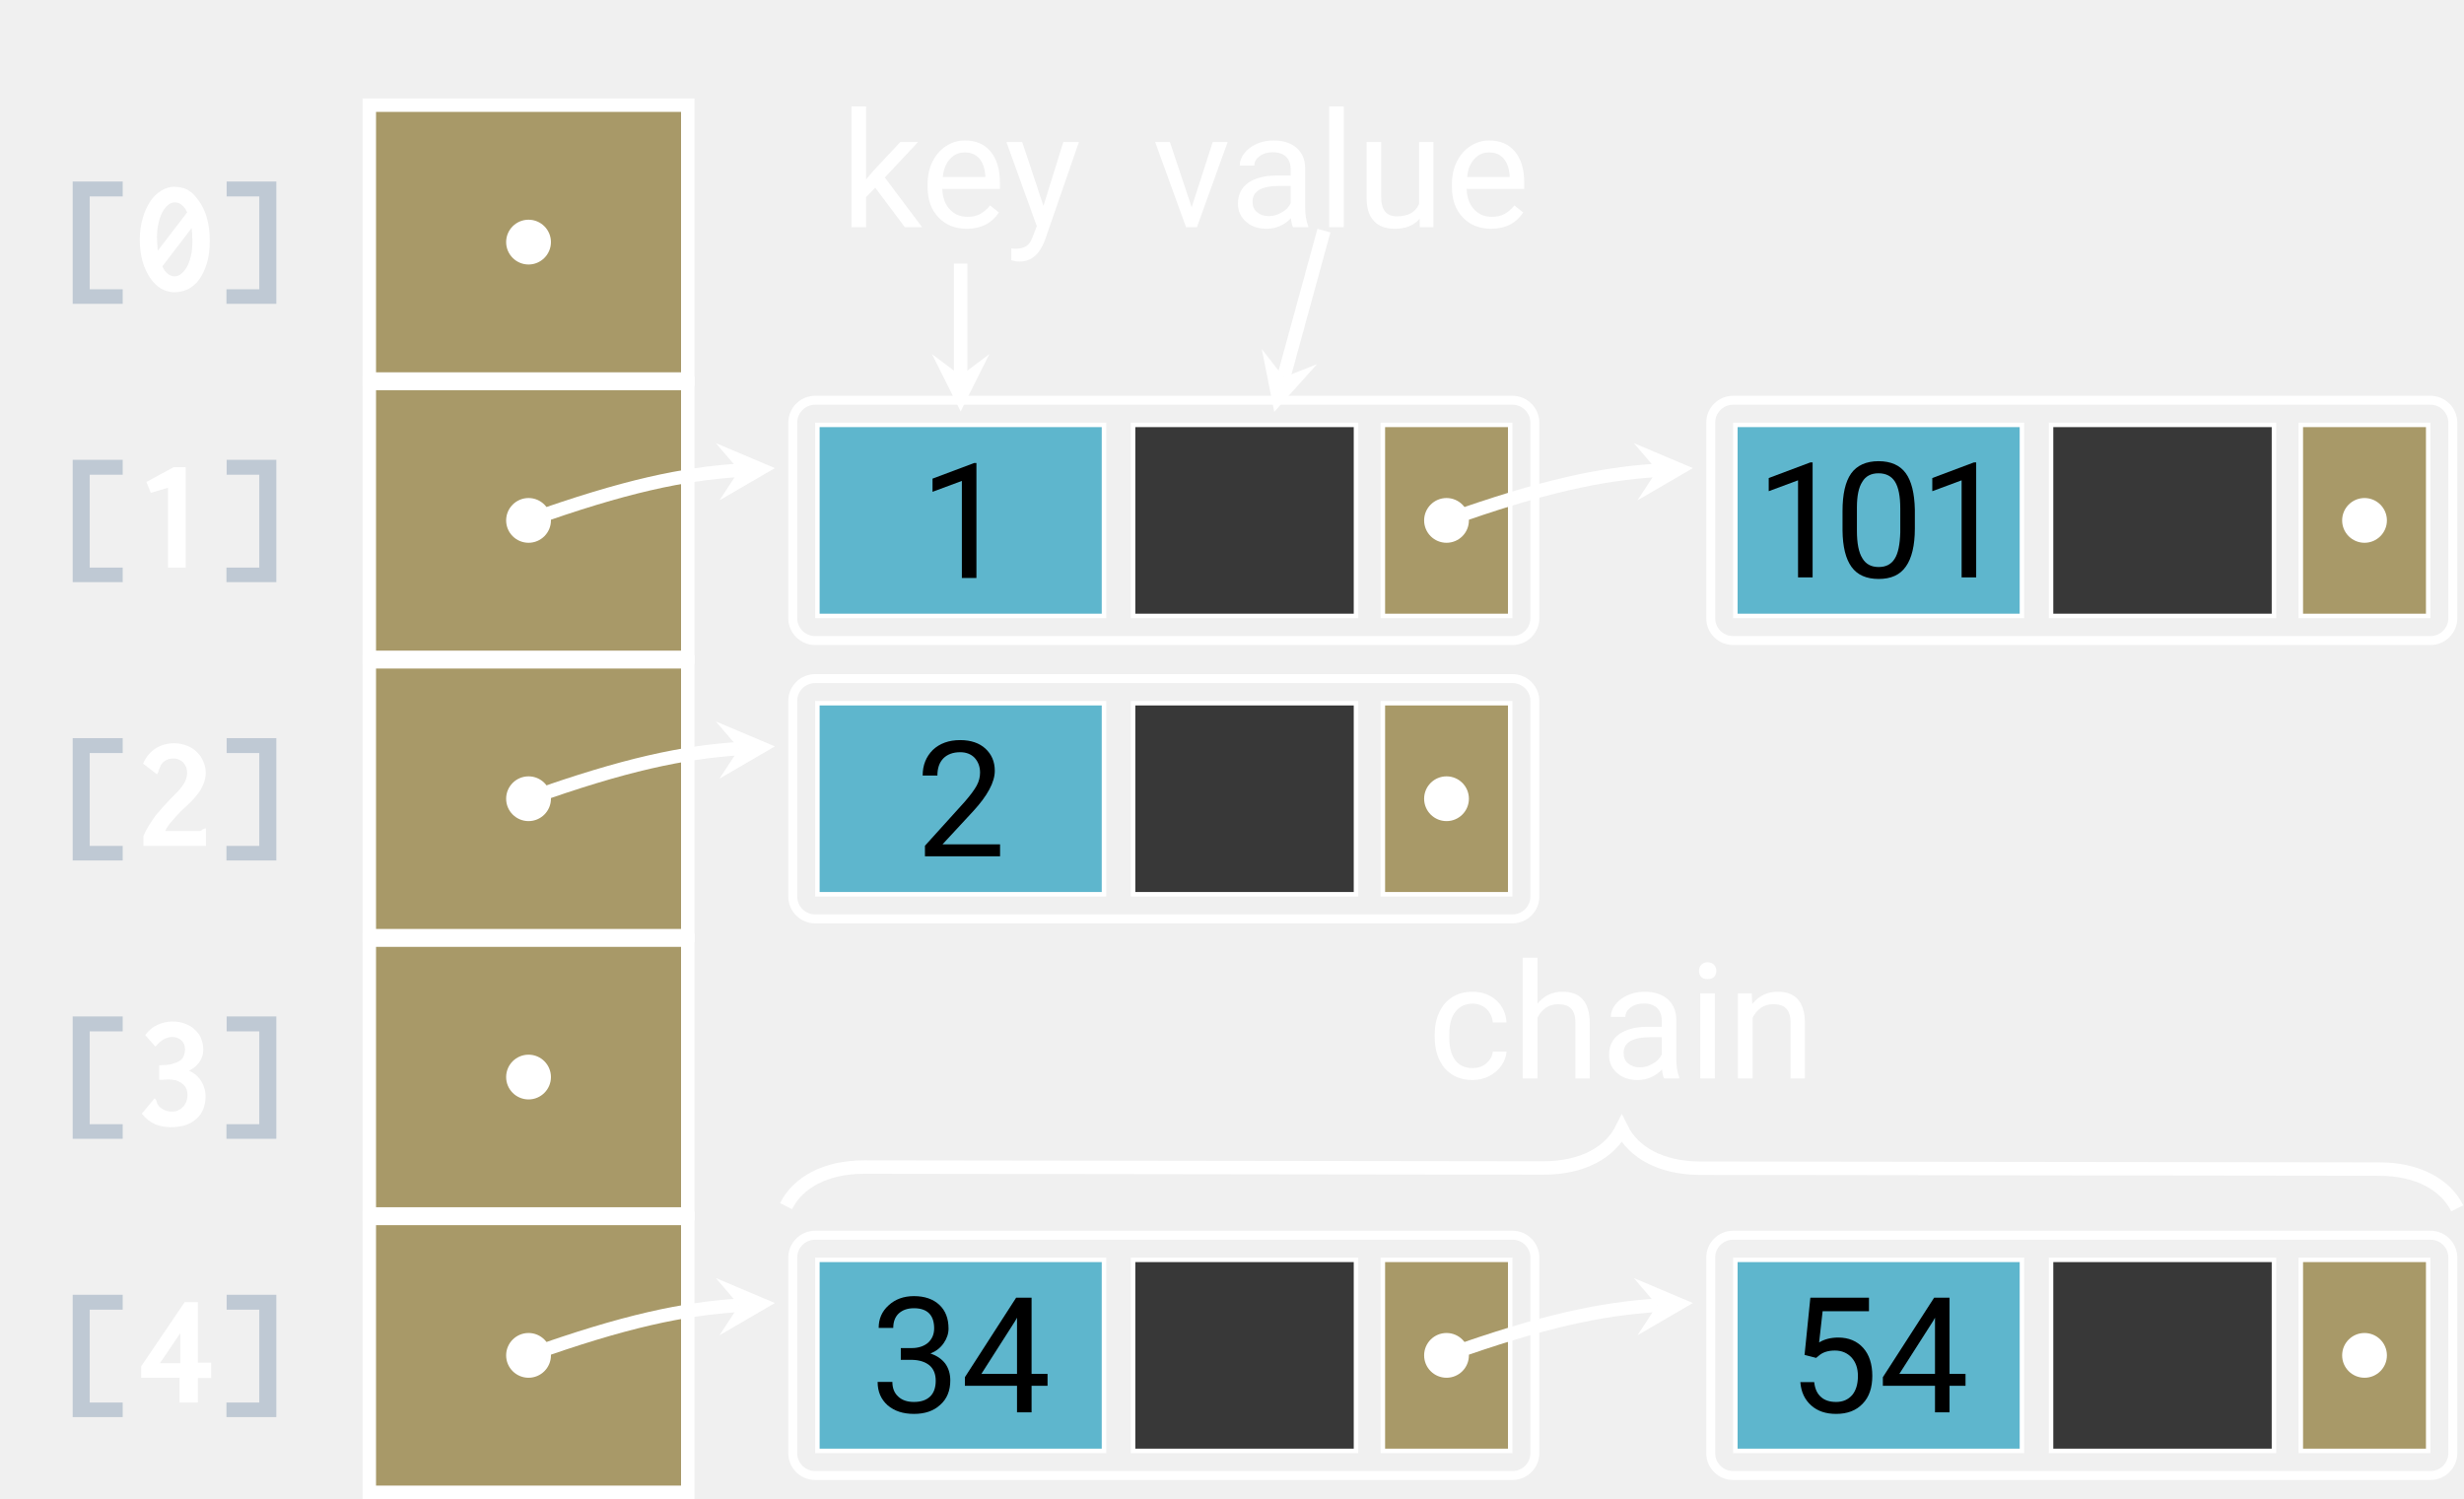
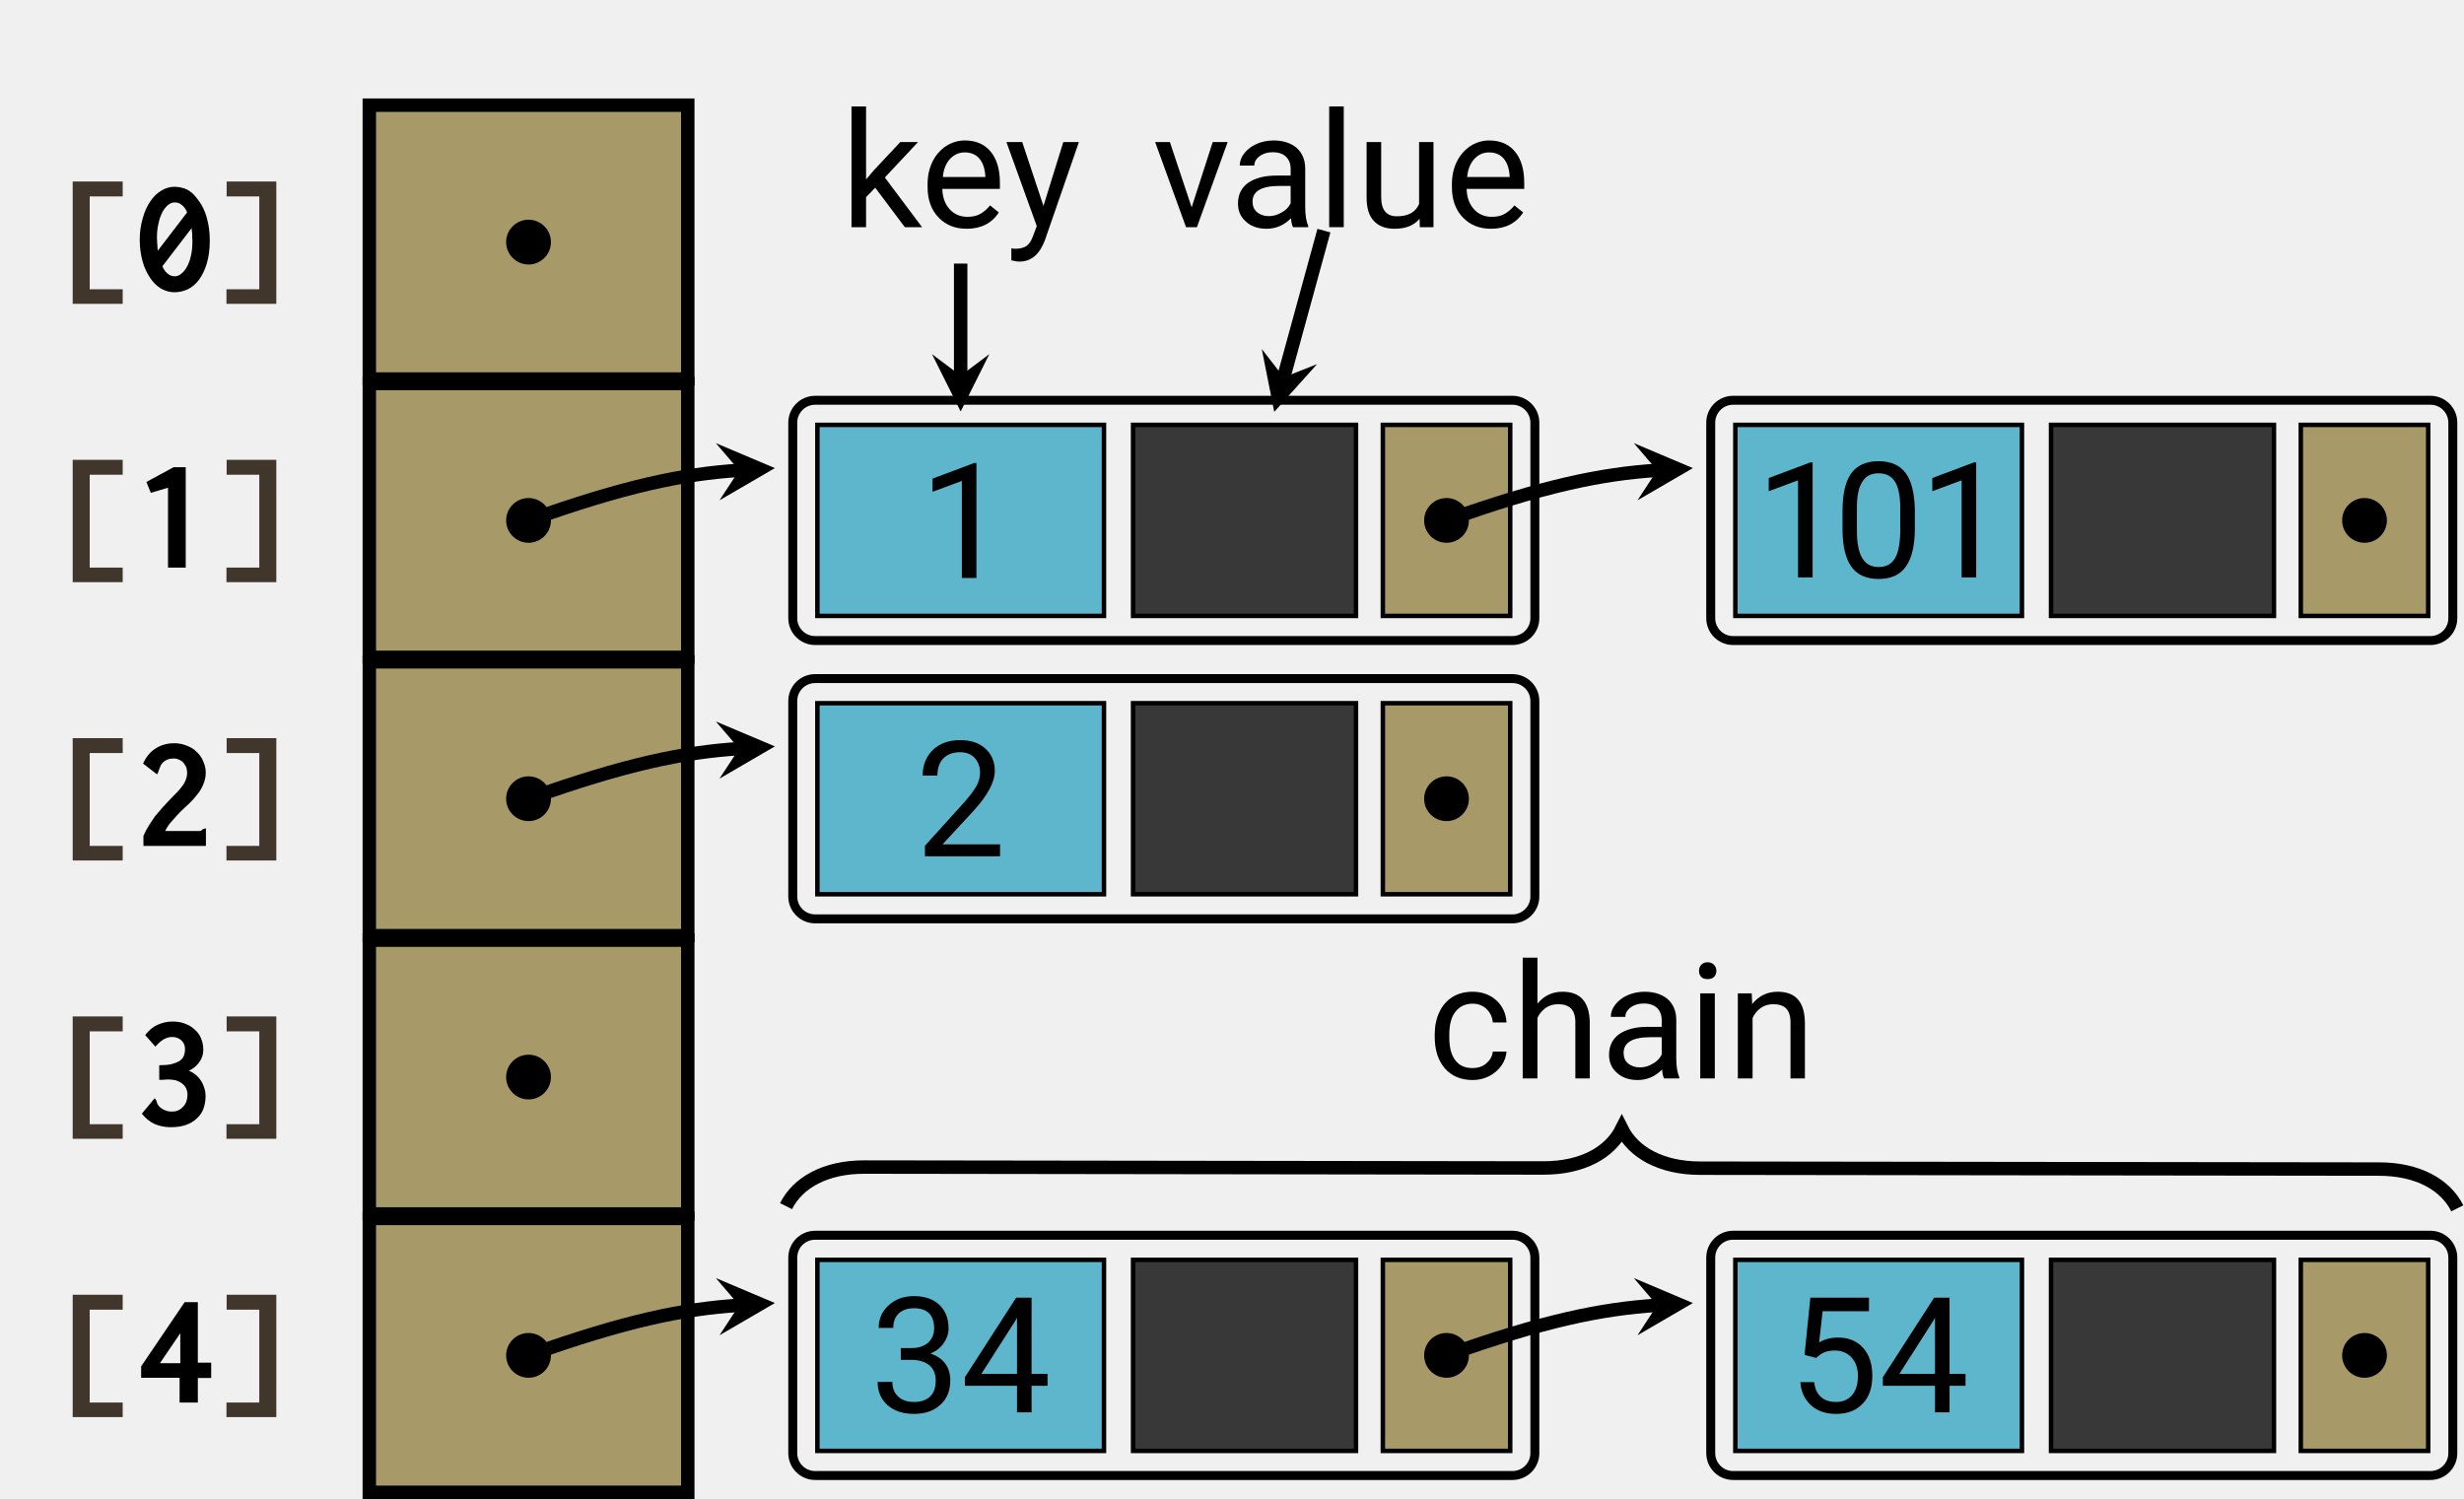
<svg xmlns="http://www.w3.org/2000/svg" xmlns:xlink="http://www.w3.org/1999/xlink" width="274.174" height="166.806" viewBox="0 0 219.339 133.445">
  <style>
	.themed-fill {
- 		fill: white;
+ 		fill: black;
	}
	.themed-stroke {
- 		stroke: white;
+ 		stroke: black;
	}
	.themed-braces {
- 		fill: rgb(75%, 78.922%, 83.333%)
+ 		fill: rgb(25%, 21.078%, 16.667%)
	}
	</style>
  <defs>
    <g>
      <g id="glyph-0-0">
        <path d="M 1.688 -9.594 L 1.688 1.297 L 6.141 1.297 L 6.141 0 L 3.203 0 L 3.203 -8.266 L 6.141 -8.266 L 6.141 -9.594 Z M 1.688 -9.594 " />
      </g>
      <g id="glyph-0-1">
        <path d="M 5.75 -7.859 C 5.594 -8.078 5.453 -8.266 5.312 -8.406 C 5.156 -8.578 4.984 -8.703 4.812 -8.812 C 4.641 -8.906 4.453 -9 4.25 -9.031 C 4.047 -9.094 3.828 -9.125 3.578 -9.125 C 3.172 -9.125 2.781 -9.016 2.406 -8.781 C 2.016 -8.547 1.688 -8.234 1.406 -7.797 C 1.141 -7.406 0.906 -6.906 0.75 -6.312 C 0.578 -5.734 0.484 -5.109 0.484 -4.406 C 0.484 -3.703 0.578 -3.062 0.734 -2.5 C 0.891 -1.922 1.125 -1.438 1.406 -1.016 C 1.672 -0.609 2.016 -0.281 2.375 -0.062 C 2.766 0.156 3.172 0.266 3.578 0.266 C 3.984 0.266 4.375 0.172 4.766 0 C 5.156 -0.203 5.484 -0.469 5.766 -0.859 C 6.047 -1.25 6.281 -1.719 6.453 -2.297 C 6.625 -2.875 6.719 -3.547 6.719 -4.328 C 6.719 -5.078 6.625 -5.75 6.453 -6.375 C 6.281 -6.969 6.047 -7.469 5.75 -7.859 Z M 4.703 -6.844 L 2.094 -3.438 C 2.078 -3.516 2.078 -3.578 2.062 -3.703 C 2.062 -3.781 2.062 -3.906 2.047 -4 C 2.031 -4.109 2.031 -4.219 2.031 -4.297 C 2.016 -4.422 2.016 -4.5 2.016 -4.594 C 2.016 -5.062 2.062 -5.484 2.156 -5.875 C 2.234 -6.25 2.359 -6.594 2.5 -6.859 C 2.641 -7.141 2.812 -7.344 3 -7.5 C 3.188 -7.656 3.391 -7.734 3.594 -7.734 C 3.844 -7.734 4.062 -7.656 4.25 -7.484 C 4.438 -7.344 4.594 -7.109 4.703 -6.844 Z M 2.5 -2.047 L 5.109 -5.453 C 5.109 -5.375 5.109 -5.312 5.125 -5.203 C 5.141 -5.109 5.141 -5 5.156 -4.906 C 5.156 -4.812 5.156 -4.688 5.156 -4.594 C 5.172 -4.484 5.172 -4.391 5.172 -4.297 C 5.172 -3.828 5.141 -3.406 5.047 -3.016 C 4.969 -2.625 4.844 -2.297 4.703 -2.031 C 4.547 -1.75 4.391 -1.547 4.188 -1.391 C 4.016 -1.234 3.812 -1.156 3.594 -1.156 C 3.359 -1.156 3.141 -1.234 2.953 -1.406 C 2.766 -1.547 2.609 -1.781 2.5 -2.047 Z M 2.5 -2.047 " />
      </g>
      <g id="glyph-0-2">
        <path d="M 5.469 -9.594 L 1.047 -9.594 L 1.047 -8.266 L 3.953 -8.266 L 3.953 0 L 1.031 0 L 1.031 1.297 L 5.469 1.297 Z M 5.469 -9.594 " />
      </g>
      <g id="glyph-0-3">
        <path d="M 4.578 -8.938 L 3.5 -8.938 L 1.078 -7.625 L 1.469 -6.656 L 3 -7.109 L 3 0 L 4.578 0 Z M 4.578 -8.938 " />
      </g>
      <g id="glyph-0-4">
        <path d="M 0.781 -7.328 L 2.016 -6.375 C 2.047 -6.406 2.094 -6.469 2.125 -6.562 C 2.156 -6.641 2.188 -6.734 2.219 -6.844 C 2.266 -6.938 2.312 -7.062 2.359 -7.172 C 2.406 -7.266 2.484 -7.375 2.578 -7.453 C 2.688 -7.562 2.797 -7.625 2.953 -7.688 C 3.094 -7.75 3.281 -7.781 3.5 -7.781 C 3.688 -7.781 3.844 -7.75 3.984 -7.672 C 4.141 -7.609 4.281 -7.516 4.375 -7.406 C 4.469 -7.281 4.562 -7.141 4.625 -7 C 4.672 -6.828 4.703 -6.672 4.703 -6.5 C 4.703 -6.25 4.641 -6.016 4.547 -5.797 C 4.453 -5.562 4.297 -5.344 4.141 -5.156 C 3.984 -4.953 3.812 -4.766 3.625 -4.594 C 3.438 -4.406 3.281 -4.234 3.125 -4.078 C 2.922 -3.859 2.719 -3.641 2.5 -3.406 C 2.297 -3.172 2.078 -2.922 1.859 -2.656 C 1.656 -2.375 1.484 -2.109 1.297 -1.812 C 1.109 -1.516 0.953 -1.219 0.812 -0.891 L 0.812 0 L 6.375 0 L 6.375 -1.562 C 6.297 -1.562 6.25 -1.547 6.203 -1.516 C 6.172 -1.5 6.125 -1.484 6.078 -1.469 C 6.031 -1.438 6.016 -1.406 5.969 -1.375 C 5.922 -1.344 5.875 -1.328 5.844 -1.328 L 2.75 -1.328 C 2.906 -1.656 3.109 -1.953 3.359 -2.219 C 3.594 -2.5 3.844 -2.766 4.109 -3.047 C 4.391 -3.297 4.641 -3.562 4.922 -3.812 C 5.188 -4.062 5.422 -4.328 5.641 -4.625 C 5.859 -4.891 6.031 -5.188 6.156 -5.516 C 6.281 -5.812 6.359 -6.156 6.359 -6.516 C 6.359 -6.875 6.281 -7.203 6.141 -7.516 C 6.016 -7.844 5.812 -8.125 5.562 -8.359 C 5.328 -8.609 5.016 -8.797 4.672 -8.922 C 4.328 -9.062 3.953 -9.141 3.562 -9.141 C 2.938 -9.141 2.375 -8.984 1.891 -8.672 C 1.422 -8.375 1.047 -7.922 0.781 -7.328 Z M 0.781 -7.328 " />
      </g>
      <g id="glyph-0-5">
        <path d="M 6.141 -6.656 C 6.141 -7.016 6.062 -7.344 5.938 -7.656 C 5.812 -7.953 5.625 -8.219 5.359 -8.438 C 5.141 -8.656 4.844 -8.828 4.5 -8.953 C 4.188 -9.078 3.812 -9.141 3.406 -9.141 C 2.922 -9.141 2.469 -9.031 2.062 -8.844 C 1.641 -8.656 1.281 -8.344 0.969 -7.938 L 1.875 -6.906 C 2.156 -7.234 2.406 -7.438 2.656 -7.578 C 2.891 -7.703 3.141 -7.766 3.375 -7.766 C 3.562 -7.766 3.719 -7.734 3.859 -7.672 C 4 -7.609 4.109 -7.547 4.219 -7.438 C 4.312 -7.344 4.391 -7.234 4.453 -7.078 C 4.484 -6.969 4.516 -6.828 4.516 -6.672 C 4.516 -6.453 4.469 -6.25 4.406 -6.078 C 4.328 -5.891 4.203 -5.75 4.016 -5.625 C 3.828 -5.516 3.594 -5.422 3.297 -5.344 C 3.016 -5.281 2.656 -5.25 2.219 -5.25 L 2.219 -3.953 C 2.359 -3.953 2.484 -3.953 2.578 -3.953 C 2.672 -3.969 2.734 -3.969 2.797 -3.969 C 2.859 -3.969 2.891 -3.969 2.922 -3.984 C 2.969 -3.984 3 -3.984 3.016 -3.984 C 3.25 -3.984 3.484 -3.953 3.703 -3.906 C 3.922 -3.828 4.094 -3.75 4.25 -3.625 C 4.406 -3.516 4.516 -3.375 4.609 -3.203 C 4.688 -3.031 4.734 -2.844 4.734 -2.625 C 4.734 -2.375 4.688 -2.188 4.625 -1.984 C 4.547 -1.812 4.453 -1.641 4.297 -1.516 C 4.188 -1.375 4.031 -1.297 3.875 -1.219 C 3.703 -1.141 3.516 -1.125 3.312 -1.125 C 3.188 -1.125 3.062 -1.141 2.938 -1.172 C 2.812 -1.203 2.703 -1.25 2.578 -1.312 C 2.469 -1.375 2.359 -1.453 2.281 -1.516 C 2.188 -1.609 2.125 -1.688 2.062 -1.797 C 2.031 -1.859 2.016 -1.938 2 -1.984 C 1.984 -2.031 1.953 -2.078 1.953 -2.125 C 1.922 -2.172 1.906 -2.188 1.891 -2.219 C 1.875 -2.25 1.844 -2.281 1.812 -2.312 L 0.672 -0.938 C 1.016 -0.5 1.406 -0.203 1.844 0 C 2.281 0.172 2.734 0.266 3.234 0.266 C 3.75 0.266 4.188 0.203 4.562 0.078 C 4.969 -0.062 5.281 -0.25 5.531 -0.484 C 5.812 -0.734 6.016 -1.016 6.141 -1.344 C 6.266 -1.688 6.344 -2.062 6.344 -2.484 C 6.344 -2.781 6.297 -3.062 6.203 -3.297 C 6.125 -3.547 6.016 -3.766 5.875 -3.953 C 5.734 -4.156 5.578 -4.328 5.391 -4.453 C 5.219 -4.594 5.047 -4.688 4.859 -4.766 C 5.016 -4.828 5.156 -4.922 5.328 -5.047 C 5.484 -5.156 5.609 -5.312 5.734 -5.453 C 5.859 -5.625 5.969 -5.797 6.031 -6 C 6.109 -6.203 6.141 -6.422 6.141 -6.656 Z M 6.141 -6.656 " />
      </g>
      <g id="glyph-0-6">
        <path d="M 4.484 -8.938 L 0.609 -3.219 L 0.609 -2.203 L 4.031 -2.203 L 4.031 0 L 5.656 0 L 5.656 -2.188 L 6.844 -2.188 L 6.844 -3.547 L 5.656 -3.547 L 5.656 -8.938 Z M 4.094 -6.172 L 4.094 -3.5 L 2.281 -3.5 Z M 4.094 -6.172 " />
      </g>
      <g id="glyph-1-0">
        <path d="M 4.516 0 L 4.516 -10.234 L 4.312 -10.234 L 0.609 -8.844 L 0.609 -7.672 L 3.219 -8.641 L 3.219 0 Z M 4.516 0 " />
      </g>
      <g id="glyph-1-1">
        <path d="M 3.094 -3.516 L 5.734 0 L 7.266 0 L 3.953 -4.422 L 6.906 -7.578 L 5.328 -7.578 L 2.984 -5.078 L 2.281 -4.25 L 2.281 -10.75 L 0.984 -10.75 L 0.984 0 L 2.281 0 L 2.281 -2.672 Z M 3.094 -3.516 " />
      </g>
      <g id="glyph-1-2">
        <path d="M 4.125 0.141 C 5.391 0.141 6.359 -0.344 6.984 -1.312 L 6.203 -1.938 C 5.953 -1.625 5.672 -1.375 5.344 -1.188 C 5.031 -1 4.641 -0.922 4.188 -0.922 C 3.547 -0.922 3.016 -1.141 2.594 -1.609 C 2.188 -2.062 1.969 -2.672 1.953 -3.406 L 7.078 -3.406 L 7.078 -3.953 C 7.078 -5.156 6.797 -6.078 6.25 -6.734 C 5.703 -7.391 4.938 -7.719 3.953 -7.719 C 3.359 -7.719 2.797 -7.547 2.281 -7.219 C 1.766 -6.875 1.359 -6.406 1.078 -5.828 C 0.781 -5.234 0.641 -4.562 0.641 -3.812 L 0.641 -3.578 C 0.641 -2.438 0.969 -1.531 1.625 -0.859 C 2.266 -0.188 3.094 0.141 4.125 0.141 Z M 3.953 -6.656 C 4.5 -6.656 4.938 -6.469 5.25 -6.109 C 5.562 -5.734 5.734 -5.234 5.781 -4.578 L 5.781 -4.469 L 2 -4.469 C 2.062 -5.156 2.281 -5.688 2.641 -6.078 C 2.984 -6.453 3.422 -6.656 3.953 -6.656 Z M 3.953 -6.656 " />
      </g>
      <g id="glyph-1-3">
        <path d="M 3.453 -1.891 L 1.562 -7.578 L 0.156 -7.578 L 2.859 -0.094 L 2.562 0.688 C 2.406 1.156 2.203 1.484 1.969 1.656 C 1.703 1.844 1.359 1.922 0.938 1.922 L 0.594 1.891 L 0.594 2.953 L 1.078 3.047 L 1.312 3.062 C 2.359 3.062 3.094 2.438 3.578 1.172 L 6.609 -7.578 L 5.219 -7.578 Z M 3.453 -1.891 " />
      </g>
      <g id="glyph-1-4">
        <path d="M 3.484 -1.766 L 1.547 -7.578 L 0.234 -7.578 L 2.984 0 L 3.953 0 L 6.688 -7.578 L 5.359 -7.578 Z M 3.484 -1.766 " />
      </g>
      <g id="glyph-1-5">
        <path d="M 5.672 0 L 7.016 0 L 7.016 -0.109 C 6.844 -0.516 6.75 -1.078 6.75 -1.781 L 6.75 -5.266 C 6.734 -6.031 6.469 -6.625 5.984 -7.062 C 5.484 -7.484 4.797 -7.719 3.938 -7.719 C 3.375 -7.719 2.875 -7.609 2.406 -7.406 C 1.953 -7.203 1.578 -6.906 1.312 -6.562 C 1.047 -6.219 0.922 -5.859 0.922 -5.484 L 2.219 -5.484 C 2.219 -5.812 2.375 -6.094 2.703 -6.328 C 3.016 -6.562 3.406 -6.672 3.859 -6.672 C 4.375 -6.672 4.781 -6.531 5.047 -6.266 C 5.312 -6 5.453 -5.641 5.453 -5.188 L 5.453 -4.594 L 4.188 -4.594 C 3.094 -4.594 2.266 -4.359 1.656 -3.938 C 1.062 -3.5 0.766 -2.891 0.766 -2.094 C 0.766 -1.453 0.984 -0.922 1.484 -0.484 C 1.953 -0.062 2.562 0.141 3.312 0.141 C 4.141 0.141 4.875 -0.172 5.484 -0.797 C 5.516 -0.422 5.578 -0.141 5.672 0 Z M 3.516 -0.984 C 3.078 -0.984 2.734 -1.109 2.469 -1.328 C 2.188 -1.562 2.062 -1.875 2.062 -2.281 C 2.062 -3.203 2.859 -3.672 4.453 -3.672 L 5.453 -3.672 L 5.453 -2.125 C 5.281 -1.781 5.016 -1.5 4.656 -1.312 C 4.281 -1.094 3.922 -0.984 3.516 -0.984 Z M 3.516 -0.984 " />
      </g>
      <g id="glyph-1-6">
        <path d="M 2.391 0 L 2.391 -10.75 L 1.094 -10.75 L 1.094 0 Z M 2.391 0 " />
      </g>
      <g id="glyph-1-7">
        <path d="M 5.672 -0.75 L 5.688 0 L 6.906 0 L 6.906 -7.578 L 5.625 -7.578 L 5.625 -2.062 C 5.297 -1.312 4.641 -0.969 3.641 -0.969 C 2.719 -0.969 2.25 -1.531 2.25 -2.688 L 2.25 -7.578 L 0.953 -7.578 L 0.953 -2.656 C 0.953 -1.719 1.156 -1.016 1.594 -0.562 C 2.016 -0.094 2.641 0.141 3.438 0.141 C 4.422 0.141 5.156 -0.141 5.672 -0.75 Z M 5.672 -0.75 " />
      </g>
      <g id="glyph-1-8">
        <path d="M 7.391 -4.344 L 7.391 -6.031 C 7.359 -7.484 7.094 -8.578 6.578 -9.281 C 6.062 -9.984 5.25 -10.344 4.156 -10.344 C 3.062 -10.344 2.234 -9.969 1.719 -9.25 C 1.203 -8.516 0.953 -7.406 0.953 -5.906 L 0.953 -4.172 C 0.969 -2.734 1.234 -1.656 1.75 -0.938 C 2.266 -0.219 3.078 0.141 4.172 0.141 C 5.266 0.141 6.078 -0.219 6.594 -0.969 C 7.109 -1.688 7.391 -2.828 7.391 -4.344 Z M 6.094 -6.125 L 6.094 -4 C 6.062 -2.922 5.906 -2.141 5.594 -1.656 C 5.281 -1.156 4.812 -0.922 4.172 -0.922 C 3.516 -0.922 3.031 -1.172 2.719 -1.703 C 2.391 -2.219 2.234 -3.047 2.234 -4.141 L 2.234 -6.219 C 2.234 -7.266 2.391 -8.016 2.719 -8.516 C 3.016 -9.016 3.5 -9.266 4.156 -9.266 C 4.812 -9.266 5.312 -9.016 5.625 -8.516 C 5.938 -8.016 6.094 -7.219 6.094 -6.125 Z M 6.094 -6.125 " />
      </g>
      <g id="glyph-1-9">
        <path d="M 7.531 0 L 7.531 -1.062 L 2.406 -1.062 L 5.141 -4.016 C 6.406 -5.391 7.062 -6.594 7.062 -7.609 C 7.062 -8.438 6.766 -9.094 6.219 -9.594 C 5.688 -10.078 4.938 -10.344 3.984 -10.344 C 2.969 -10.344 2.156 -10.047 1.547 -9.469 C 0.953 -8.875 0.641 -8.125 0.641 -7.188 L 1.953 -7.188 C 1.953 -7.844 2.125 -8.344 2.484 -8.719 C 2.844 -9.078 3.344 -9.266 3.984 -9.266 C 4.516 -9.266 4.953 -9.094 5.266 -8.766 C 5.578 -8.422 5.75 -7.984 5.75 -7.453 C 5.75 -7.062 5.656 -6.672 5.453 -6.297 C 5.25 -5.922 4.891 -5.438 4.375 -4.844 L 0.844 -0.938 L 0.844 0 Z M 7.531 0 " />
      </g>
      <g id="glyph-1-10">
        <path d="M 2.719 -5.719 L 2.719 -4.672 L 3.703 -4.672 C 4.391 -4.656 4.906 -4.484 5.281 -4.172 C 5.641 -3.859 5.828 -3.406 5.828 -2.812 C 5.828 -2.188 5.656 -1.719 5.328 -1.406 C 4.984 -1.078 4.5 -0.922 3.891 -0.922 C 3.297 -0.922 2.828 -1.078 2.484 -1.406 C 2.141 -1.719 1.969 -2.156 1.969 -2.703 L 0.656 -2.703 C 0.656 -1.844 0.953 -1.156 1.547 -0.625 C 2.156 -0.109 2.922 0.141 3.891 0.141 C 4.844 0.141 5.625 -0.109 6.219 -0.656 C 6.828 -1.188 7.125 -1.922 7.125 -2.844 C 7.125 -3.422 6.969 -3.938 6.672 -4.344 C 6.359 -4.75 5.922 -5.047 5.359 -5.234 C 5.859 -5.438 6.25 -5.734 6.547 -6.172 C 6.828 -6.578 6.969 -7.016 6.969 -7.453 C 6.969 -8.344 6.703 -9.047 6.156 -9.562 C 5.609 -10.078 4.844 -10.344 3.891 -10.344 C 2.969 -10.344 2.219 -10.062 1.641 -9.531 C 1.031 -8.984 0.75 -8.312 0.75 -7.516 L 2.047 -7.516 C 2.047 -8.047 2.203 -8.484 2.531 -8.797 C 2.875 -9.109 3.312 -9.266 3.891 -9.266 C 5.078 -9.266 5.688 -8.656 5.688 -7.469 C 5.688 -6.938 5.5 -6.531 5.156 -6.203 C 4.797 -5.891 4.297 -5.719 3.703 -5.719 Z M 2.719 -5.719 " />
      </g>
      <g id="glyph-1-11">
        <path d="M 6.312 -3.422 L 6.312 -10.203 L 4.938 -10.203 L 0.375 -3.125 L 0.375 -2.359 L 5.016 -2.359 L 5.016 0 L 6.312 0 L 6.312 -2.359 L 7.734 -2.359 L 7.734 -3.422 Z M 1.844 -3.422 L 4.859 -8.141 L 5.016 -8.422 L 5.016 -3.422 Z M 1.844 -3.422 " />
      </g>
      <g id="glyph-1-12">
        <path d="M 1.453 -5.109 L 2.484 -4.844 L 2.828 -5.125 C 3.141 -5.359 3.578 -5.5 4.156 -5.5 C 4.766 -5.5 5.266 -5.281 5.641 -4.875 C 6.016 -4.453 6.203 -3.922 6.203 -3.234 C 6.203 -2.516 6.031 -1.938 5.688 -1.531 C 5.328 -1.125 4.859 -0.922 4.266 -0.922 C 3.703 -0.922 3.25 -1.062 2.922 -1.359 C 2.578 -1.656 2.375 -2.094 2.312 -2.688 L 1.078 -2.688 C 1.141 -1.797 1.484 -1.109 2.047 -0.609 C 2.625 -0.094 3.359 0.141 4.266 0.141 C 5.266 0.141 6.047 -0.156 6.625 -0.766 C 7.203 -1.359 7.484 -2.188 7.484 -3.25 C 7.484 -4.281 7.219 -5.125 6.672 -5.734 C 6.125 -6.344 5.375 -6.656 4.453 -6.656 C 3.812 -6.656 3.234 -6.516 2.75 -6.219 L 3.062 -9 L 7.188 -9 L 7.188 -10.203 L 1.969 -10.203 Z M 1.453 -5.109 " />
      </g>
      <g id="glyph-1-13">
        <path d="M 4.016 -0.922 C 3.344 -0.922 2.828 -1.141 2.469 -1.625 C 2.109 -2.094 1.938 -2.766 1.938 -3.641 L 1.938 -3.891 C 1.938 -4.781 2.109 -5.469 2.484 -5.938 C 2.844 -6.406 3.359 -6.656 4.016 -6.656 C 4.5 -6.656 4.906 -6.5 5.25 -6.188 C 5.578 -5.859 5.766 -5.469 5.812 -4.984 L 7.031 -4.984 C 6.984 -5.781 6.688 -6.438 6.125 -6.953 C 5.562 -7.453 4.859 -7.719 4.016 -7.719 C 3.328 -7.719 2.719 -7.562 2.219 -7.25 C 1.703 -6.922 1.312 -6.469 1.047 -5.891 C 0.781 -5.328 0.641 -4.656 0.641 -3.938 L 0.641 -3.719 C 0.641 -2.516 0.953 -1.578 1.547 -0.891 C 2.156 -0.203 2.984 0.141 4.016 0.141 C 4.531 0.141 5.016 0.031 5.484 -0.203 C 5.938 -0.438 6.297 -0.75 6.578 -1.141 C 6.859 -1.547 7 -1.969 7.031 -2.391 L 5.812 -2.391 C 5.766 -1.969 5.562 -1.625 5.219 -1.328 C 4.875 -1.047 4.469 -0.922 4.016 -0.922 Z M 4.016 -0.922 " />
      </g>
      <g id="glyph-1-14">
        <path d="M 2.281 -6.656 L 2.281 -10.75 L 0.969 -10.75 L 0.969 0 L 2.281 0 L 2.281 -5.391 C 2.453 -5.766 2.703 -6.047 3.016 -6.281 C 3.328 -6.5 3.703 -6.609 4.125 -6.609 C 4.641 -6.609 5.016 -6.484 5.281 -6.219 C 5.516 -5.969 5.656 -5.562 5.656 -5.016 L 5.656 0 L 6.938 0 L 6.938 -5 C 6.906 -6.812 6.109 -7.719 4.516 -7.719 C 3.594 -7.719 2.859 -7.359 2.281 -6.656 Z M 2.281 -6.656 " />
      </g>
      <g id="glyph-1-15">
        <path d="M 2.391 0 L 2.391 -7.578 L 1.094 -7.578 L 1.094 0 Z M 0.984 -9.578 C 0.984 -9.359 1.047 -9.188 1.172 -9.047 C 1.312 -8.906 1.484 -8.844 1.75 -8.844 C 2 -8.844 2.188 -8.906 2.328 -9.047 C 2.453 -9.188 2.531 -9.359 2.531 -9.578 C 2.531 -9.781 2.453 -9.969 2.328 -10.109 C 2.188 -10.25 2 -10.344 1.75 -10.344 C 1.484 -10.344 1.312 -10.25 1.172 -10.109 C 1.047 -9.969 0.984 -9.781 0.984 -9.578 Z M 0.984 -9.578 " />
      </g>
      <g id="glyph-1-16">
        <path d="M 2.203 -7.578 L 0.969 -7.578 L 0.969 0 L 2.281 0 L 2.281 -5.391 C 2.453 -5.766 2.703 -6.047 3.016 -6.281 C 3.328 -6.5 3.703 -6.609 4.125 -6.609 C 4.641 -6.609 5.016 -6.484 5.281 -6.219 C 5.516 -5.969 5.656 -5.562 5.656 -5.016 L 5.656 0 L 6.938 0 L 6.938 -5 C 6.906 -6.812 6.109 -7.719 4.516 -7.719 C 3.578 -7.719 2.828 -7.344 2.25 -6.625 Z M 2.203 -7.578 " />
      </g>
    </g>
    <clipPath id="clip-0">
      <path clip-rule="nonzero" d="M 141 24 L 219.34 24 L 219.34 69 L 141 69 Z M 141 24 " />
    </clipPath>
    <clipPath id="clip-1">
      <path clip-rule="nonzero" d="M 32 107 L 62 107 L 62 133.445 L 32 133.445 Z M 32 107 " />
    </clipPath>
    <clipPath id="clip-2">
      <path clip-rule="nonzero" d="M 59 98 L 148 98 L 148 133.445 L 59 133.445 Z M 59 98 " />
    </clipPath>
    <clipPath id="clip-3">
      <path clip-rule="nonzero" d="M 30 99 L 83 99 L 83 133.445 L 30 133.445 Z M 30 99 " />
    </clipPath>
    <clipPath id="clip-4">
      <path clip-rule="nonzero" d="M 141 98 L 219.34 98 L 219.34 133.445 L 141 133.445 Z M 141 98 " />
    </clipPath>
    <clipPath id="clip-5">
      <path clip-rule="nonzero" d="M 111 99 L 165 99 L 165 133.445 L 111 133.445 Z M 111 99 " />
    </clipPath>
    <clipPath id="clip-6">
      <path clip-rule="nonzero" d="M 53 83 L 219.34 83 L 219.34 125 L 53 125 Z M 53 83 " />
    </clipPath>
  </defs>
  <path fill-rule="nonzero" fill="rgb(65.88%, 59.999%, 40.784%)" fill-opacity="1" stroke-width="1.196" stroke-linecap="butt" stroke-linejoin="miter" class="themed-stroke" stroke-opacity="1" stroke-miterlimit="10" d="M -14.174 -28.961 L 14.174 -28.961 L 14.174 -4.582 L -14.174 -4.582 Z M -14.174 -28.961 " transform="matrix(1, 0, 0, -1, 47.049, 4.781)" />
  <g class="themed-braces" fill-opacity="1">
    <use xlink:href="#glyph-0-0" x="4.782" y="25.752" />
  </g>
  <g class="themed-fill" fill-opacity="1">
    <use xlink:href="#glyph-0-1" x="11.955" y="25.752" />
  </g>
  <g class="themed-braces" fill-opacity="1">
    <use xlink:href="#glyph-0-2" x="19.128" y="25.752" />
  </g>
  <path fill-rule="nonzero" class="themed-fill" fill-opacity="1" d="M 49.043 21.551 C 49.043 20.453 48.148 19.559 47.051 19.559 C 45.949 19.559 45.055 20.453 45.055 21.551 C 45.055 22.652 45.949 23.547 47.051 23.547 C 48.148 23.547 49.043 22.652 49.043 21.551 Z M 49.043 21.551 " />
  <path fill-rule="nonzero" fill="rgb(65.88%, 59.999%, 40.784%)" fill-opacity="1" stroke-width="1.196" stroke-linecap="butt" stroke-linejoin="miter" class="themed-stroke" stroke-opacity="1" stroke-miterlimit="10" d="M -14.174 -53.739 L 14.174 -53.739 L 14.174 -29.36 L -14.174 -29.36 Z M -14.174 -53.739 " transform="matrix(1, 0, 0, -1, 47.049, 4.781)" />
  <g class="themed-braces" fill-opacity="1">
    <use xlink:href="#glyph-0-0" x="4.782" y="50.529" />
  </g>
  <g class="themed-fill" fill-opacity="1">
    <use xlink:href="#glyph-0-3" x="11.955" y="50.529" />
  </g>
  <g class="themed-braces" fill-opacity="1">
    <use xlink:href="#glyph-0-2" x="19.128" y="50.529" />
  </g>
  <path fill-rule="nonzero" class="themed-fill" fill-opacity="1" d="M 49.043 46.328 C 49.043 45.23 48.148 44.336 47.051 44.336 C 45.949 44.336 45.055 45.23 45.055 46.328 C 45.055 47.43 45.949 48.32 47.051 48.32 C 48.148 48.32 49.043 47.43 49.043 46.328 Z M 49.043 46.328 " />
  <path fill-rule="nonzero" fill="rgb(36.864%, 71.373%, 80.391%)" fill-opacity="1" stroke-width="0.399" stroke-linecap="butt" stroke-linejoin="miter" class="themed-stroke" stroke-opacity="1" stroke-miterlimit="10" d="M 25.713 -50.051 L 51.224 -50.051 L 51.224 -33.043 L 25.713 -33.043 Z M 25.713 -50.051 " transform="matrix(1, 0, 0, -1, 47.049, 4.781)" />
  <g fill="rgb(0%, 0%, 0%)" fill-opacity="1">
    <use xlink:href="#glyph-1-0" x="82.403" y="51.454" />
  </g>
  <path fill-rule="nonzero" fill="rgb(21.962%, 21.962%, 21.962%)" fill-opacity="1" stroke-width="0.399" stroke-linecap="butt" stroke-linejoin="miter" class="themed-stroke" stroke-opacity="1" stroke-miterlimit="10" d="M 53.814 -50.051 L 73.658 -50.051 L 73.658 -33.043 L 53.814 -33.043 Z M 53.814 -50.051 " transform="matrix(1, 0, 0, -1, 47.049, 4.781)" />
  <path fill-rule="nonzero" fill="rgb(65.88%, 59.999%, 40.784%)" fill-opacity="1" stroke-width="0.399" stroke-linecap="butt" stroke-linejoin="miter" class="themed-stroke" stroke-opacity="1" stroke-miterlimit="10" d="M 76.049 -50.051 L 87.385 -50.051 L 87.385 -33.043 L 76.049 -33.043 Z M 76.049 -50.051 " transform="matrix(1, 0, 0, -1, 47.049, 4.781)" />
  <path fill="none" stroke-width="0.797" stroke-linecap="butt" stroke-linejoin="miter" class="themed-stroke" stroke-opacity="1" stroke-miterlimit="10" d="M 87.584 -30.852 L 25.514 -30.852 C 24.412 -30.852 23.521 -31.746 23.521 -32.844 L 23.521 -50.25 C 23.521 -51.352 24.412 -52.242 25.514 -52.242 L 87.584 -52.242 C 88.685 -52.242 89.58 -51.352 89.58 -50.25 L 89.58 -32.844 C 89.58 -31.746 88.685 -30.852 87.584 -30.852 Z M 87.584 -30.852 " transform="matrix(1, 0, 0, -1, 47.049, 4.781)" />
  <path fill="none" stroke-width="1.196" stroke-linecap="butt" stroke-linejoin="miter" class="themed-stroke" stroke-opacity="1" stroke-miterlimit="10" d="M 0.002 -41.547 C 8.619 -38.473 13.787 -37.407 18.748 -37.09 " transform="matrix(1, 0, 0, -1, 47.049, 4.781)" />
  <path fill-rule="nonzero" class="themed-fill" fill-opacity="1" d="M 68.977 41.672 L 63.723 39.449 L 65.797 41.871 L 64.047 44.539 " />
  <path fill-rule="nonzero" class="themed-fill" fill-opacity="1" d="M 130.758 46.328 C 130.758 45.23 129.867 44.336 128.766 44.336 C 127.664 44.336 126.773 45.23 126.773 46.328 C 126.773 47.43 127.664 48.32 128.766 48.32 C 129.867 48.32 130.758 47.43 130.758 46.328 Z M 130.758 46.328 " />
  <g class="themed-fill" fill-opacity="1">
    <use xlink:href="#glyph-1-1" x="74.814" y="20.224" />
  </g>
  <g class="themed-fill" fill-opacity="1">
    <use xlink:href="#glyph-1-2" x="81.93" y="20.224" />
    <use xlink:href="#glyph-1-3" x="89.433" y="20.224" />
    <use xlink:href="#glyph-1-4" x="102.594" y="20.224" />
  </g>
  <g class="themed-fill" fill-opacity="1">
    <use xlink:href="#glyph-1-5" x="109.437" y="20.224" />
    <use xlink:href="#glyph-1-6" x="117.227" y="20.224" />
    <use xlink:href="#glyph-1-7" x="120.699" y="20.224" />
    <use xlink:href="#glyph-1-2" x="128.604" y="20.224" />
  </g>
  <path fill="none" stroke-width="1.196" stroke-linecap="butt" stroke-linejoin="miter" class="themed-stroke" stroke-opacity="1" stroke-miterlimit="10" d="M 38.467 -18.684 L 38.467 -28.66 " transform="matrix(1, 0, 0, -1, 47.049, 4.781)" />
  <path fill-rule="nonzero" class="themed-fill" fill-opacity="1" d="M 85.516 36.629 L 88.066 31.527 L 85.516 33.441 L 82.965 31.527 " />
  <path fill="none" stroke-width="1.196" stroke-linecap="butt" stroke-linejoin="miter" class="themed-stroke" stroke-opacity="1" stroke-miterlimit="10" d="M 70.803 -15.75 L 67.224 -28.809 " transform="matrix(1, 0, 0, -1, 47.049, 4.781)" />
  <path fill-rule="nonzero" class="themed-fill" fill-opacity="1" d="M 113.43 36.664 L 117.238 32.418 L 114.273 33.59 L 112.32 31.07 " />
  <path fill-rule="nonzero" fill="rgb(36.864%, 71.373%, 80.391%)" fill-opacity="1" stroke-width="0.399" stroke-linecap="butt" stroke-linejoin="miter" class="themed-stroke" stroke-opacity="1" stroke-miterlimit="10" d="M 107.428 -50.051 L 132.939 -50.051 L 132.939 -33.043 L 107.428 -33.043 Z M 107.428 -50.051 " transform="matrix(1, 0, 0, -1, 47.049, 4.781)" />
  <g fill="rgb(0%, 0%, 0%)" fill-opacity="1">
    <use xlink:href="#glyph-1-0" x="156.838" y="51.4" />
    <use xlink:href="#glyph-1-8" x="163.064" y="51.4" />
    <use xlink:href="#glyph-1-0" x="171.399" y="51.4" />
  </g>
  <path fill-rule="nonzero" fill="rgb(21.962%, 21.962%, 21.962%)" fill-opacity="1" stroke-width="0.399" stroke-linecap="butt" stroke-linejoin="miter" class="themed-stroke" stroke-opacity="1" stroke-miterlimit="10" d="M 135.529 -50.051 L 155.373 -50.051 L 155.373 -33.043 L 135.529 -33.043 Z M 135.529 -50.051 " transform="matrix(1, 0, 0, -1, 47.049, 4.781)" />
  <path fill-rule="nonzero" fill="rgb(65.88%, 59.999%, 40.784%)" fill-opacity="1" stroke-width="0.399" stroke-linecap="butt" stroke-linejoin="miter" class="themed-stroke" stroke-opacity="1" stroke-miterlimit="10" d="M 157.763 -50.051 L 169.103 -50.051 L 169.103 -33.043 L 157.763 -33.043 Z M 157.763 -50.051 " transform="matrix(1, 0, 0, -1, 47.049, 4.781)" />
  <g clip-path="url(#clip-0)">
    <path fill="none" stroke-width="0.797" stroke-linecap="butt" stroke-linejoin="miter" class="themed-stroke" stroke-opacity="1" stroke-miterlimit="10" d="M 169.303 -30.852 L 107.228 -30.852 C 106.127 -30.852 105.236 -31.746 105.236 -32.844 L 105.236 -50.25 C 105.236 -51.352 106.127 -52.242 107.228 -52.242 L 169.303 -52.242 C 170.404 -52.242 171.295 -51.352 171.295 -50.25 L 171.295 -32.844 C 171.295 -31.746 170.404 -30.852 169.303 -30.852 Z M 169.303 -30.852 " transform="matrix(1, 0, 0, -1, 47.049, 4.781)" />
  </g>
  <path fill="none" stroke-width="1.196" stroke-linecap="butt" stroke-linejoin="miter" class="themed-stroke" stroke-opacity="1" stroke-miterlimit="10" d="M 81.717 -41.547 C 90.338 -38.473 95.506 -37.407 100.463 -37.09 " transform="matrix(1, 0, 0, -1, 47.049, 4.781)" />
  <path fill-rule="nonzero" class="themed-fill" fill-opacity="1" d="M 150.695 41.672 L 145.441 39.449 L 147.512 41.871 L 145.766 44.539 " />
  <path fill-rule="nonzero" class="themed-fill" fill-opacity="1" d="M 212.477 46.328 C 212.477 45.23 211.582 44.336 210.484 44.336 C 209.383 44.336 208.492 45.23 208.492 46.328 C 208.492 47.43 209.383 48.32 210.484 48.32 C 211.582 48.32 212.477 47.43 212.477 46.328 Z M 212.477 46.328 " />
  <path fill-rule="nonzero" fill="rgb(65.88%, 59.999%, 40.784%)" fill-opacity="1" stroke-width="1.196" stroke-linecap="butt" stroke-linejoin="miter" class="themed-stroke" stroke-opacity="1" stroke-miterlimit="10" d="M -14.174 -78.516 L 14.174 -78.516 L 14.174 -54.137 L -14.174 -54.137 Z M -14.174 -78.516 " transform="matrix(1, 0, 0, -1, 47.049, 4.781)" />
  <g class="themed-braces" fill-opacity="1">
    <use xlink:href="#glyph-0-0" x="4.782" y="75.305" />
  </g>
  <g class="themed-fill" fill-opacity="1">
    <use xlink:href="#glyph-0-4" x="11.955" y="75.305" />
  </g>
  <g class="themed-braces" fill-opacity="1">
    <use xlink:href="#glyph-0-2" x="19.128" y="75.305" />
  </g>
  <path fill-rule="nonzero" class="themed-fill" fill-opacity="1" d="M 49.043 71.105 C 49.043 70.004 48.148 69.113 47.051 69.113 C 45.949 69.113 45.055 70.004 45.055 71.105 C 45.055 72.207 45.949 73.098 47.051 73.098 C 48.148 73.098 49.043 72.207 49.043 71.105 Z M 49.043 71.105 " />
  <path fill-rule="nonzero" fill="rgb(36.864%, 71.373%, 80.391%)" fill-opacity="1" stroke-width="0.399" stroke-linecap="butt" stroke-linejoin="miter" class="themed-stroke" stroke-opacity="1" stroke-miterlimit="10" d="M 25.713 -74.828 L 51.224 -74.828 L 51.224 -57.821 L 25.713 -57.821 Z M 25.713 -74.828 " transform="matrix(1, 0, 0, -1, 47.049, 4.781)" />
  <g fill="rgb(0%, 0%, 0%)" fill-opacity="1">
    <use xlink:href="#glyph-1-9" x="81.492" y="76.23" />
  </g>
  <path fill-rule="nonzero" fill="rgb(21.962%, 21.962%, 21.962%)" fill-opacity="1" stroke-width="0.399" stroke-linecap="butt" stroke-linejoin="miter" class="themed-stroke" stroke-opacity="1" stroke-miterlimit="10" d="M 53.814 -74.828 L 73.658 -74.828 L 73.658 -57.821 L 53.814 -57.821 Z M 53.814 -74.828 " transform="matrix(1, 0, 0, -1, 47.049, 4.781)" />
  <path fill-rule="nonzero" fill="rgb(65.88%, 59.999%, 40.784%)" fill-opacity="1" stroke-width="0.399" stroke-linecap="butt" stroke-linejoin="miter" class="themed-stroke" stroke-opacity="1" stroke-miterlimit="10" d="M 76.049 -74.828 L 87.385 -74.828 L 87.385 -57.821 L 76.049 -57.821 Z M 76.049 -74.828 " transform="matrix(1, 0, 0, -1, 47.049, 4.781)" />
  <path fill="none" stroke-width="0.797" stroke-linecap="butt" stroke-linejoin="miter" class="themed-stroke" stroke-opacity="1" stroke-miterlimit="10" d="M 87.584 -55.629 L 25.514 -55.629 C 24.412 -55.629 23.521 -56.52 23.521 -57.621 L 23.521 -75.028 C 23.521 -76.129 24.412 -77.02 25.514 -77.02 L 87.584 -77.02 C 88.685 -77.02 89.58 -76.129 89.58 -75.028 L 89.58 -57.621 C 89.58 -56.52 88.685 -55.629 87.584 -55.629 Z M 87.584 -55.629 " transform="matrix(1, 0, 0, -1, 47.049, 4.781)" />
  <path fill="none" stroke-width="1.196" stroke-linecap="butt" stroke-linejoin="miter" class="themed-stroke" stroke-opacity="1" stroke-miterlimit="10" d="M 0.002 -66.324 C 8.619 -63.25 13.787 -62.184 18.748 -61.867 " transform="matrix(1, 0, 0, -1, 47.049, 4.781)" />
  <path fill-rule="nonzero" class="themed-fill" fill-opacity="1" d="M 68.977 66.445 L 63.723 64.227 L 65.797 66.648 L 64.047 69.316 " />
  <path fill-rule="nonzero" class="themed-fill" fill-opacity="1" d="M 130.758 71.105 C 130.758 70.004 129.867 69.113 128.766 69.113 C 127.664 69.113 126.773 70.004 126.773 71.105 C 126.773 72.207 127.664 73.098 128.766 73.098 C 129.867 73.098 130.758 72.207 130.758 71.105 Z M 130.758 71.105 " />
  <path fill-rule="nonzero" fill="rgb(65.88%, 59.999%, 40.784%)" fill-opacity="1" stroke-width="1.196" stroke-linecap="butt" stroke-linejoin="miter" class="themed-stroke" stroke-opacity="1" stroke-miterlimit="10" d="M -14.174 -103.289 L 14.174 -103.289 L 14.174 -78.914 L -14.174 -78.914 Z M -14.174 -103.289 " transform="matrix(1, 0, 0, -1, 47.049, 4.781)" />
  <g class="themed-braces" fill-opacity="1">
    <use xlink:href="#glyph-0-0" x="4.782" y="100.081" />
  </g>
  <g class="themed-fill" fill-opacity="1">
    <use xlink:href="#glyph-0-5" x="11.955" y="100.081" />
  </g>
  <g class="themed-braces" fill-opacity="1">
    <use xlink:href="#glyph-0-2" x="19.128" y="100.081" />
  </g>
  <path fill-rule="nonzero" class="themed-fill" fill-opacity="1" d="M 49.043 95.883 C 49.043 94.781 48.148 93.891 47.051 93.891 C 45.949 93.891 45.055 94.781 45.055 95.883 C 45.055 96.984 45.949 97.875 47.051 97.875 C 48.148 97.875 49.043 96.984 49.043 95.883 Z M 49.043 95.883 " />
  <path fill-rule="nonzero" fill="rgb(65.88%, 59.999%, 40.784%)" fill-opacity="1" d="M 32.875 132.848 L 61.223 132.848 L 61.223 108.469 L 32.875 108.469 Z M 32.875 132.848 " />
  <g clip-path="url(#clip-1)">
    <path fill="none" stroke-width="1.196" stroke-linecap="butt" stroke-linejoin="miter" class="themed-stroke" stroke-opacity="1" stroke-miterlimit="10" d="M -14.174 -128.067 L 14.174 -128.067 L 14.174 -103.688 L -14.174 -103.688 Z M -14.174 -128.067 " transform="matrix(1, 0, 0, -1, 47.049, 4.781)" />
  </g>
  <g class="themed-braces" fill-opacity="1">
    <use xlink:href="#glyph-0-0" x="4.782" y="124.858" />
  </g>
  <g class="themed-fill" fill-opacity="1">
    <use xlink:href="#glyph-0-6" x="11.955" y="124.858" />
  </g>
  <g class="themed-braces" fill-opacity="1">
    <use xlink:href="#glyph-0-2" x="19.128" y="124.858" />
  </g>
  <path fill-rule="nonzero" class="themed-fill" fill-opacity="1" d="M 49.043 120.66 C 49.043 119.559 48.148 118.668 47.051 118.668 C 45.949 118.668 45.055 119.559 45.055 120.66 C 45.055 121.762 45.949 122.652 47.051 122.652 C 48.148 122.652 49.043 121.762 49.043 120.66 Z M 49.043 120.66 " />
  <path fill-rule="nonzero" fill="rgb(36.864%, 71.373%, 80.391%)" fill-opacity="1" stroke-width="0.399" stroke-linecap="butt" stroke-linejoin="miter" class="themed-stroke" stroke-opacity="1" stroke-miterlimit="10" d="M 25.713 -124.383 L 51.224 -124.383 L 51.224 -107.375 L 25.713 -107.375 Z M 25.713 -124.383 " transform="matrix(1, 0, 0, -1, 47.049, 4.781)" />
  <g fill="rgb(0%, 0%, 0%)" fill-opacity="1">
    <use xlink:href="#glyph-1-10" x="77.468" y="125.729" />
    <use xlink:href="#glyph-1-11" x="85.516" y="125.729" />
  </g>
  <path fill-rule="nonzero" fill="rgb(21.962%, 21.962%, 21.962%)" fill-opacity="1" stroke-width="0.399" stroke-linecap="butt" stroke-linejoin="miter" class="themed-stroke" stroke-opacity="1" stroke-miterlimit="10" d="M 53.814 -124.383 L 73.658 -124.383 L 73.658 -107.375 L 53.814 -107.375 Z M 53.814 -124.383 " transform="matrix(1, 0, 0, -1, 47.049, 4.781)" />
  <path fill-rule="nonzero" fill="rgb(65.88%, 59.999%, 40.784%)" fill-opacity="1" stroke-width="0.399" stroke-linecap="butt" stroke-linejoin="miter" class="themed-stroke" stroke-opacity="1" stroke-miterlimit="10" d="M 76.049 -124.383 L 87.385 -124.383 L 87.385 -107.375 L 76.049 -107.375 Z M 76.049 -124.383 " transform="matrix(1, 0, 0, -1, 47.049, 4.781)" />
  <g clip-path="url(#clip-2)">
    <path fill="none" stroke-width="0.797" stroke-linecap="butt" stroke-linejoin="miter" class="themed-stroke" stroke-opacity="1" stroke-miterlimit="10" d="M 87.584 -105.184 L 25.514 -105.184 C 24.412 -105.184 23.521 -106.074 23.521 -107.176 L 23.521 -124.582 C 23.521 -125.684 24.412 -126.574 25.514 -126.574 L 87.584 -126.574 C 88.685 -126.574 89.58 -125.684 89.58 -124.582 L 89.58 -107.176 C 89.58 -106.074 88.685 -105.184 87.584 -105.184 Z M 87.584 -105.184 " transform="matrix(1, 0, 0, -1, 47.049, 4.781)" />
  </g>
  <g clip-path="url(#clip-3)">
    <path fill="none" stroke-width="1.196" stroke-linecap="butt" stroke-linejoin="miter" class="themed-stroke" stroke-opacity="1" stroke-miterlimit="10" d="M 0.002 -115.879 C 8.619 -112.801 13.787 -111.739 18.748 -111.422 " transform="matrix(1, 0, 0, -1, 47.049, 4.781)" />
  </g>
  <path fill-rule="nonzero" class="themed-fill" fill-opacity="1" d="M 68.977 116 L 63.723 113.777 L 65.797 116.203 L 64.047 118.871 " />
  <path fill-rule="nonzero" class="themed-fill" fill-opacity="1" d="M 130.758 120.66 C 130.758 119.559 129.867 118.668 128.766 118.668 C 127.664 118.668 126.773 119.559 126.773 120.66 C 126.773 121.762 127.664 122.652 128.766 122.652 C 129.867 122.652 130.758 121.762 130.758 120.66 Z M 130.758 120.66 " />
  <path fill-rule="nonzero" fill="rgb(36.864%, 71.373%, 80.391%)" fill-opacity="1" stroke-width="0.399" stroke-linecap="butt" stroke-linejoin="miter" class="themed-stroke" stroke-opacity="1" stroke-miterlimit="10" d="M 107.428 -124.383 L 132.939 -124.383 L 132.939 -107.375 L 107.428 -107.375 Z M 107.428 -124.383 " transform="matrix(1, 0, 0, -1, 47.049, 4.781)" />
  <g fill="rgb(0%, 0%, 0%)" fill-opacity="1">
    <use xlink:href="#glyph-1-12" x="159.184" y="125.729" />
    <use xlink:href="#glyph-1-11" x="167.232" y="125.729" />
  </g>
  <path fill-rule="nonzero" fill="rgb(21.962%, 21.962%, 21.962%)" fill-opacity="1" stroke-width="0.399" stroke-linecap="butt" stroke-linejoin="miter" class="themed-stroke" stroke-opacity="1" stroke-miterlimit="10" d="M 135.529 -124.383 L 155.373 -124.383 L 155.373 -107.375 L 135.529 -107.375 Z M 135.529 -124.383 " transform="matrix(1, 0, 0, -1, 47.049, 4.781)" />
  <path fill-rule="nonzero" fill="rgb(65.88%, 59.999%, 40.784%)" fill-opacity="1" stroke-width="0.399" stroke-linecap="butt" stroke-linejoin="miter" class="themed-stroke" stroke-opacity="1" stroke-miterlimit="10" d="M 157.763 -124.383 L 169.103 -124.383 L 169.103 -107.375 L 157.763 -107.375 Z M 157.763 -124.383 " transform="matrix(1, 0, 0, -1, 47.049, 4.781)" />
  <g clip-path="url(#clip-4)">
    <path fill="none" stroke-width="0.797" stroke-linecap="butt" stroke-linejoin="miter" class="themed-stroke" stroke-opacity="1" stroke-miterlimit="10" d="M 169.303 -105.184 L 107.228 -105.184 C 106.127 -105.184 105.236 -106.074 105.236 -107.176 L 105.236 -124.582 C 105.236 -125.684 106.127 -126.574 107.228 -126.574 L 169.303 -126.574 C 170.404 -126.574 171.295 -125.684 171.295 -124.582 L 171.295 -107.176 C 171.295 -106.074 170.404 -105.184 169.303 -105.184 Z M 169.303 -105.184 " transform="matrix(1, 0, 0, -1, 47.049, 4.781)" />
  </g>
  <g clip-path="url(#clip-5)">
    <path fill="none" stroke-width="1.196" stroke-linecap="butt" stroke-linejoin="miter" class="themed-stroke" stroke-opacity="1" stroke-miterlimit="10" d="M 81.717 -115.879 C 90.338 -112.801 95.506 -111.739 100.463 -111.422 " transform="matrix(1, 0, 0, -1, 47.049, 4.781)" />
  </g>
  <path fill-rule="nonzero" class="themed-fill" fill-opacity="1" d="M 150.695 116 L 145.441 113.777 L 147.512 116.203 L 145.766 118.871 " />
  <path fill-rule="nonzero" class="themed-fill" fill-opacity="1" d="M 212.477 120.66 C 212.477 119.559 211.582 118.668 210.484 118.668 C 209.383 118.668 208.492 119.559 208.492 120.66 C 208.492 121.762 209.383 122.652 210.484 122.652 C 211.582 122.652 212.477 121.762 212.477 120.66 Z M 212.477 120.66 " />
  <g clip-path="url(#clip-6)">
    <path fill="none" stroke-width="1.196" stroke-linecap="butt" stroke-linejoin="miter" class="themed-stroke" stroke-opacity="1" stroke-miterlimit="10" d="M 22.924 -102.594 C 23.974 -100.5 26.416 -99.11 29.904 -99.114 L 90.342 -99.196 C 93.826 -99.199 96.271 -97.809 97.318 -95.719 C 98.361 -97.809 100.803 -99.207 104.287 -99.215 L 164.724 -99.293 C 168.213 -99.297 170.65 -100.696 171.693 -102.789 " transform="matrix(1, 0, 0, -1, 47.049, 4.781)" />
  </g>
  <g class="themed-fill" fill-opacity="1">
    <use xlink:href="#glyph-1-13" x="127.075" y="96.007" />
    <use xlink:href="#glyph-1-14" x="134.578" y="96.007" />
    <use xlink:href="#glyph-1-5" x="142.468" y="96.007" />
    <use xlink:href="#glyph-1-15" x="150.258" y="96.007" />
    <use xlink:href="#glyph-1-16" x="153.73" y="96.007" />
  </g>
</svg>
